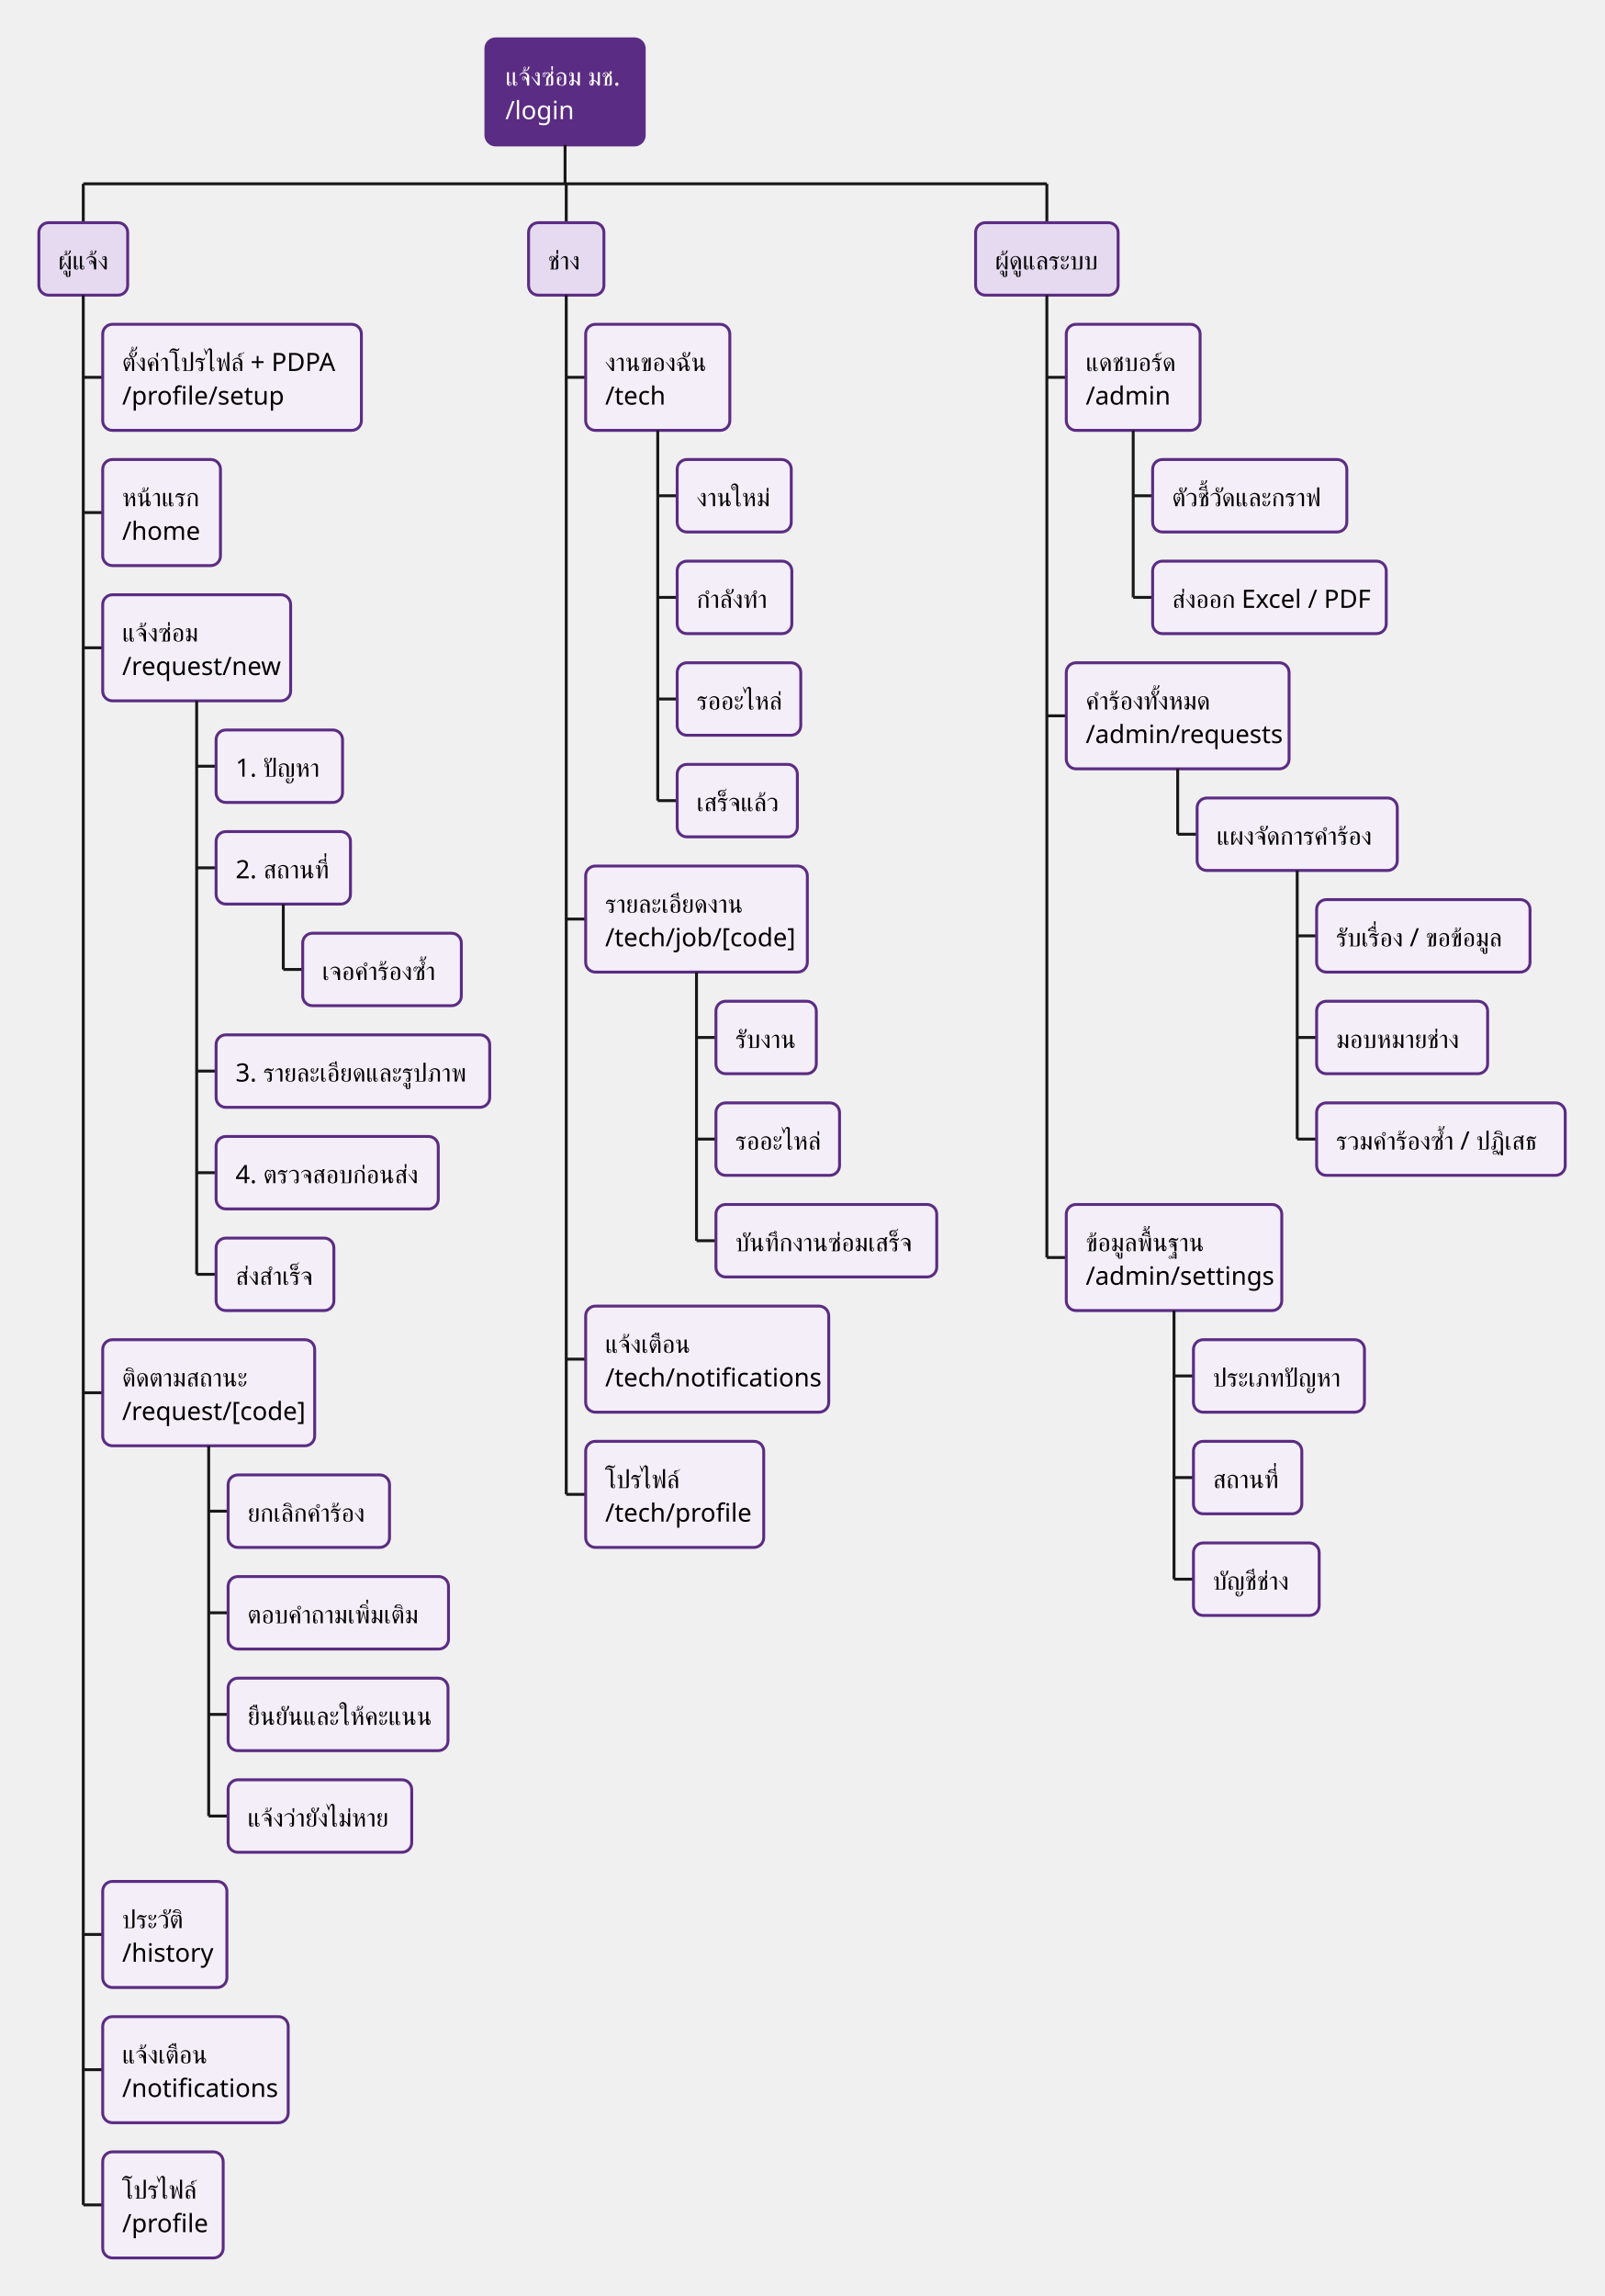
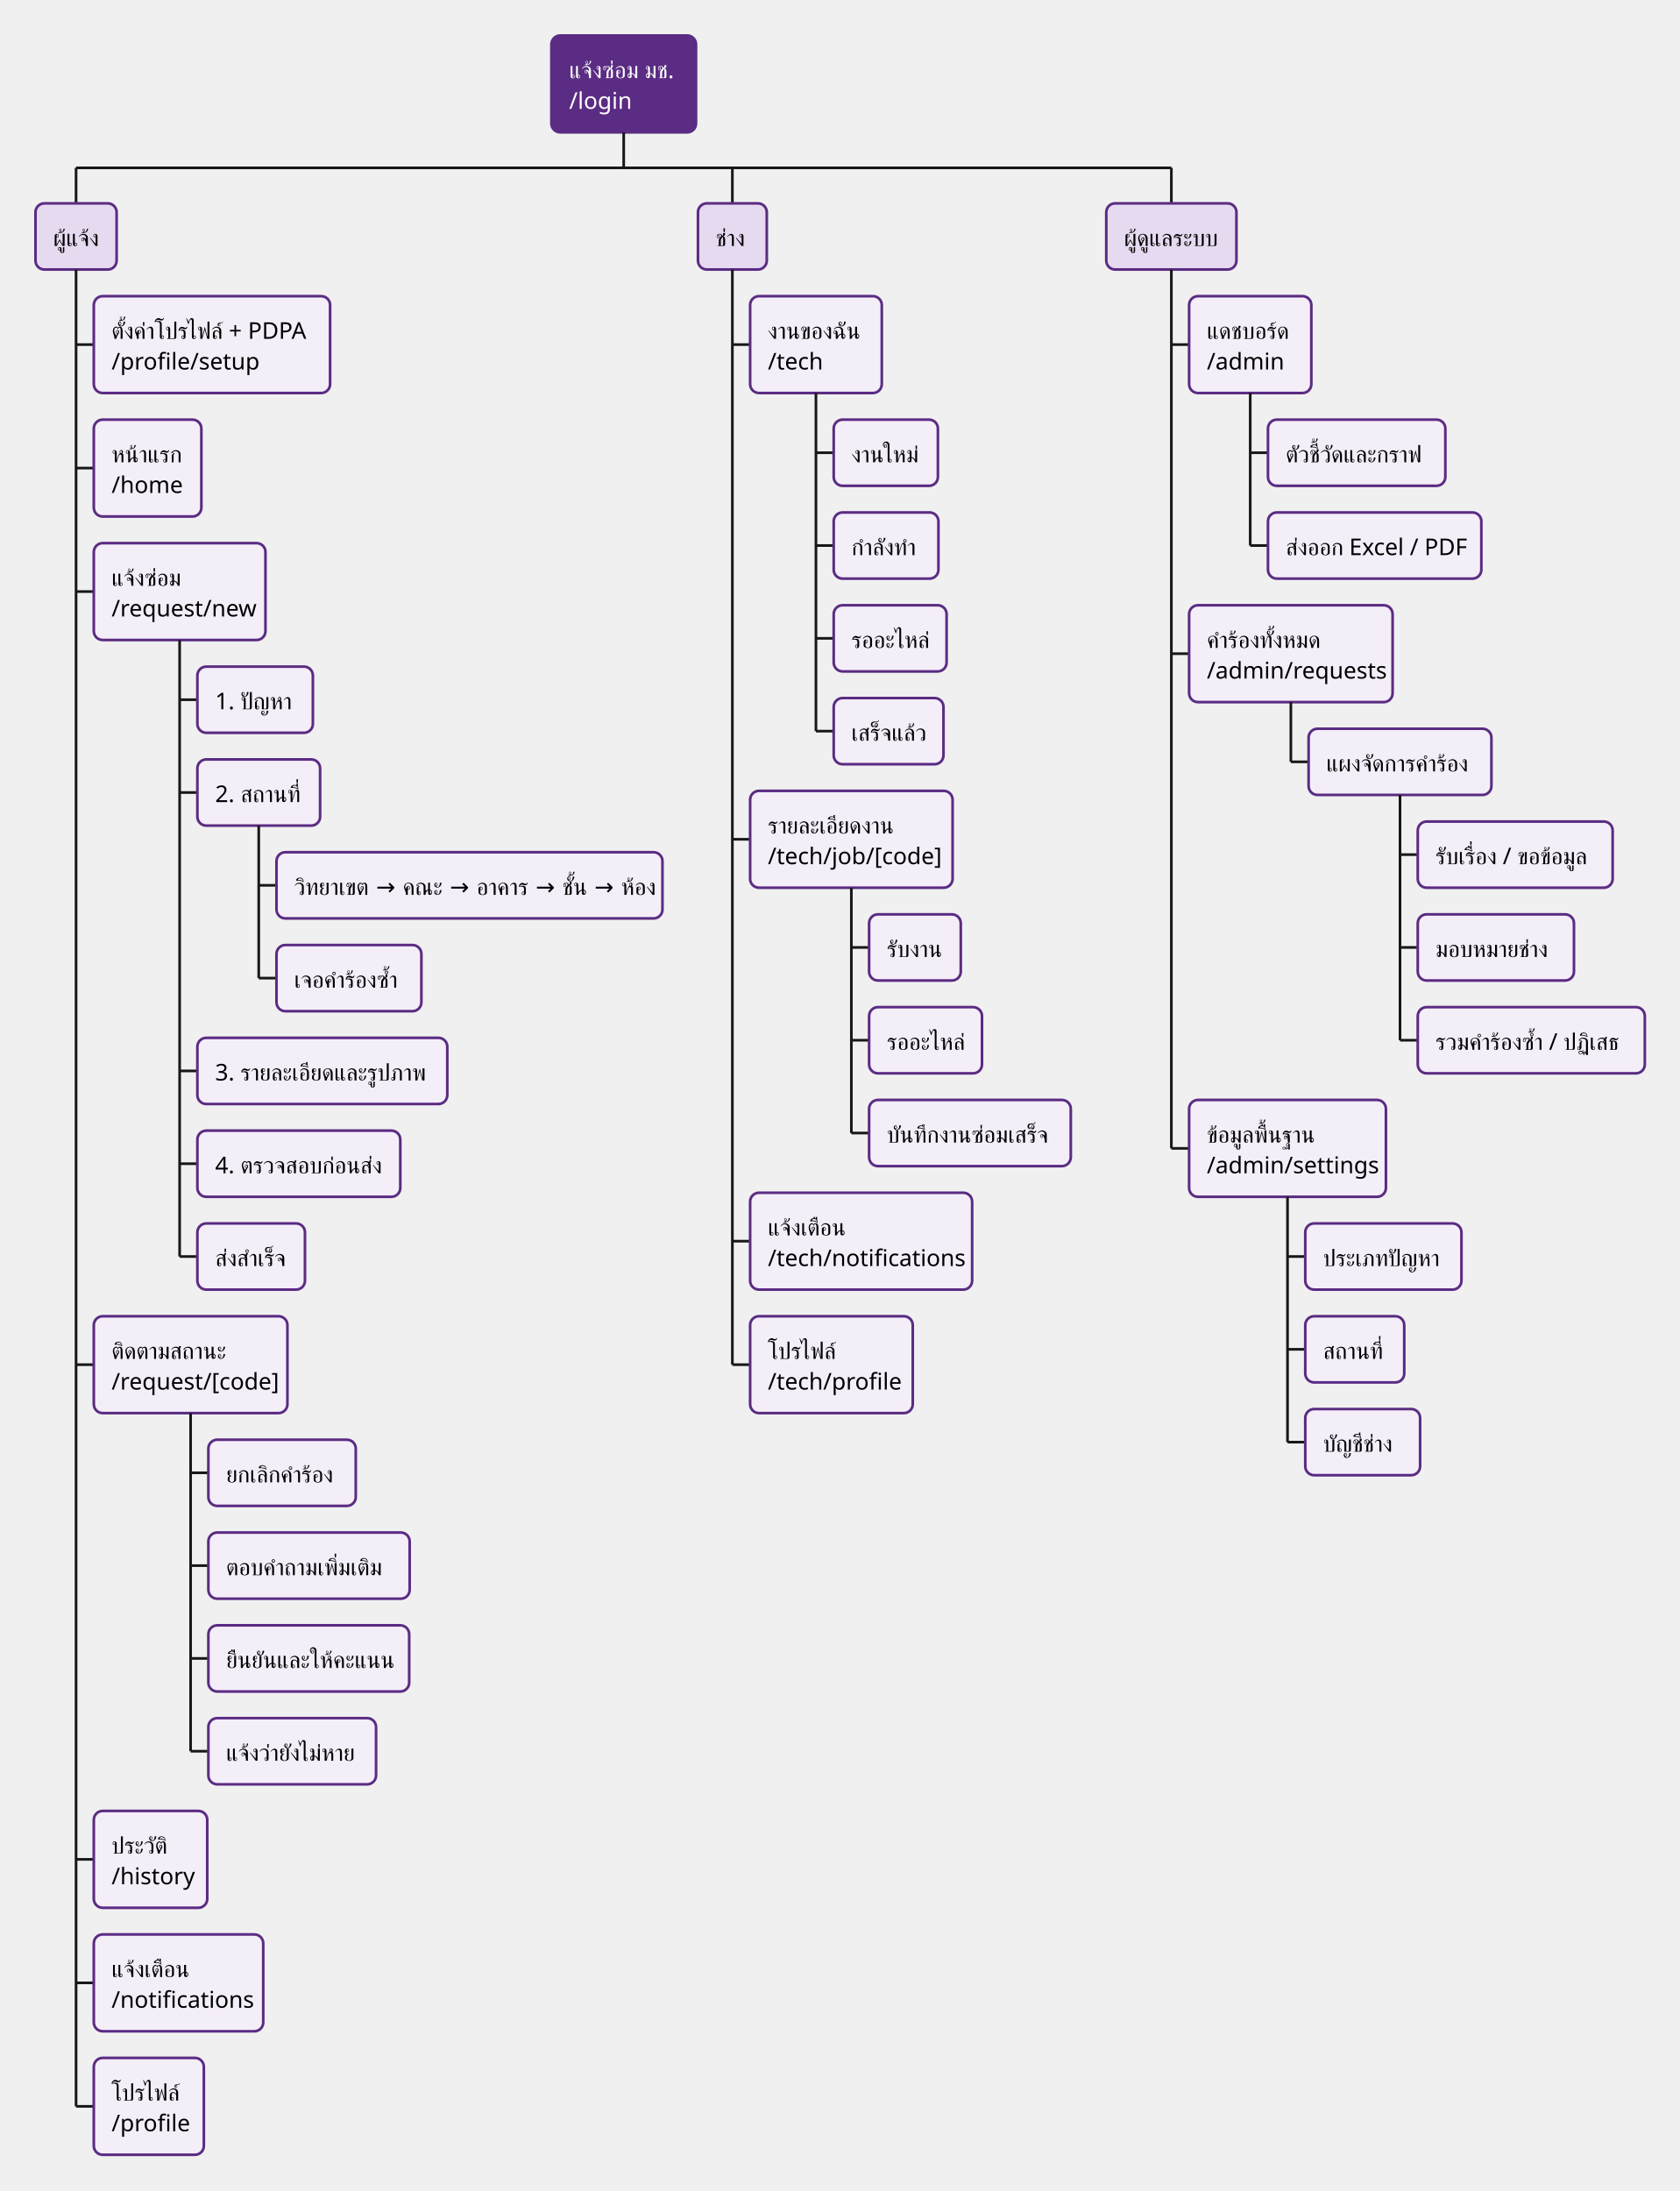
- <svg xmlns="http://www.w3.org/2000/svg" version="1.1" data-diagram-type="WBS" style="width:1290px;height:1846px;background:#FFFFFF;" width="1290.625px" height="1846.875px" viewBox="0 0 1290 1846" zoomAndPan="magnify" preserveAspectRatio="none" contentStyleType="text/css">
+ <svg xmlns="http://www.w3.org/2000/svg" version="1.1" data-diagram-type="WBS" style="width:1479px;height:1929px;background:#FFFFFF;" width="1479.688px" height="1929.688px" viewBox="0 0 1479 1929" zoomAndPan="magnify" preserveAspectRatio="none" contentStyleType="text/css">
  <defs />
  <g font-family="sans-serif" lengthAdjust="spacing">
    <line x1="66.964" y1="147.784" x2="66.964" y2="179.034" style="stroke:#181818;stroke-width:2.344;" />
    <rect x="31.25" y="179.034" width="71.429" height="58.267" fill="#E6DAF0" style="stroke:#5B2C83;stroke-width:2.344;" rx="7.813" ry="7.813" />
    <text x="46.875" y="216.579" fill="#000" font-size="20.313" textLength="40.179" font-family="'Leelawadee UI'">ผู้แจ้ง</text>
    <line x1="66.964" y1="303.381" x2="82.589" y2="303.381" style="stroke:#181818;stroke-width:2.344;" />
    <rect x="82.589" y="260.739" width="208.042" height="85.284" fill="#F4EEF9" style="stroke:#5B2C83;stroke-width:2.344;" rx="7.813" ry="7.813" />
    <text x="98.214" y="298.283" fill="#000" font-size="20.313" textLength="176.792" font-family="'Leelawadee UI'">ตั้งค่าโปรไฟล์ + PDPA</text>
    <text x="98.214" y="325.301" fill="#000" font-size="20.313" textLength="123.115" font-family="'Leelawadee UI'">/profile/setup</text>
    <line x1="66.964" y1="412.103" x2="82.589" y2="412.103" style="stroke:#181818;stroke-width:2.344;" />
    <rect x="82.589" y="369.461" width="94.707" height="85.284" fill="#F4EEF9" style="stroke:#5B2C83;stroke-width:2.344;" rx="7.813" ry="7.813" />
    <text x="98.214" y="407.005" fill="#000" font-size="20.313" textLength="63.457" font-family="'Leelawadee UI'">หน้าแรก</text>
    <text x="98.214" y="434.023" fill="#000" font-size="20.313" textLength="59.43" font-family="'Leelawadee UI'">/home</text>
    <line x1="66.964" y1="520.825" x2="82.589" y2="520.825" style="stroke:#181818;stroke-width:2.344;" />
    <rect x="82.589" y="478.183" width="151.141" height="85.284" fill="#F4EEF9" style="stroke:#5B2C83;stroke-width:2.344;" rx="7.813" ry="7.813" />
    <text x="98.214" y="515.727" fill="#000" font-size="20.313" textLength="62.514" font-family="'Leelawadee UI'">แจ้งซ่อม</text>
    <text x="98.214" y="542.744" fill="#000" font-size="20.313" textLength="119.891" font-family="'Leelawadee UI'">/request/new</text>
    <line x1="158.16" y1="616.039" x2="173.785" y2="616.039" style="stroke:#181818;stroke-width:2.344;" />
    <rect x="173.785" y="586.905" width="101.689" height="58.267" fill="#F4EEF9" style="stroke:#5B2C83;stroke-width:2.344;" rx="7.813" ry="7.813" />
    <text x="189.41" y="624.449" fill="#000" font-size="20.313" textLength="70.439" font-family="'Leelawadee UI'">1. ปัญหา</text>
    <line x1="158.16" y1="697.743" x2="173.785" y2="697.743" style="stroke:#181818;stroke-width:2.344;" />
    <rect x="173.785" y="668.61" width="108.057" height="58.267" fill="#F4EEF9" style="stroke:#5B2C83;stroke-width:2.344;" rx="7.813" ry="7.813" />
    <text x="189.41" y="706.154" fill="#000" font-size="20.313" textLength="76.807" font-family="'Leelawadee UI'">2. สถานที่</text>
    <line x1="227.813" y1="779.448" x2="243.438" y2="779.448" style="stroke:#181818;stroke-width:2.344;" />
-     <rect x="243.438" y="750.314" width="127.566" height="58.267" fill="#F4EEF9" style="stroke:#5B2C83;stroke-width:2.344;" rx="7.813" ry="7.813" />
-     <text x="259.063" y="787.859" fill="#000" font-size="20.313" textLength="96.316" font-family="'Leelawadee UI'">เจอคำร้องซ้ำ</text>
-     <line x1="227.813" y1="726.877" x2="227.813" y2="779.448" style="stroke:#181818;stroke-width:2.344;" />
-     <line x1="158.16" y1="861.153" x2="173.785" y2="861.153" style="stroke:#181818;stroke-width:2.344;" />
-     <rect x="173.785" y="832.019" width="220.033" height="58.267" fill="#F4EEF9" style="stroke:#5B2C83;stroke-width:2.344;" rx="7.813" ry="7.813" />
-     <text x="189.41" y="869.563" fill="#000" font-size="20.313" textLength="188.783" font-family="'Leelawadee UI'">3. รายละเอียดและรูปภาพ</text>
+     <rect x="243.438" y="750.314" width="339.835" height="58.267" fill="#F4EEF9" style="stroke:#5B2C83;stroke-width:2.344;" rx="7.813" ry="7.813" />
+     <text x="259.063" y="787.859" fill="#000" font-size="20.313" textLength="308.585" font-family="'Leelawadee UI'">วิทยาเขต → คณะ → อาคาร → ชั้น → ห้อง</text>
+     <line x1="227.813" y1="861.153" x2="243.438" y2="861.153" style="stroke:#181818;stroke-width:2.344;" />
+     <rect x="243.438" y="832.019" width="127.566" height="58.267" fill="#F4EEF9" style="stroke:#5B2C83;stroke-width:2.344;" rx="7.813" ry="7.813" />
+     <text x="259.063" y="869.563" fill="#000" font-size="20.313" textLength="96.316" font-family="'Leelawadee UI'">เจอคำร้องซ้ำ</text>
+     <line x1="227.813" y1="726.877" x2="227.813" y2="861.153" style="stroke:#181818;stroke-width:2.344;" />
    <line x1="158.16" y1="942.857" x2="173.785" y2="942.857" style="stroke:#181818;stroke-width:2.344;" />
-     <rect x="173.785" y="913.724" width="178.654" height="58.267" fill="#F4EEF9" style="stroke:#5B2C83;stroke-width:2.344;" rx="7.813" ry="7.813" />
-     <text x="189.41" y="951.268" fill="#000" font-size="20.313" textLength="147.404" font-family="'Leelawadee UI'">4. ตรวจสอบก่อนส่ง</text>
+     <rect x="173.785" y="913.724" width="220.033" height="58.267" fill="#F4EEF9" style="stroke:#5B2C83;stroke-width:2.344;" rx="7.813" ry="7.813" />
+     <text x="189.41" y="951.268" fill="#000" font-size="20.313" textLength="188.783" font-family="'Leelawadee UI'">3. รายละเอียดและรูปภาพ</text>
    <line x1="158.16" y1="1024.562" x2="173.785" y2="1024.562" style="stroke:#181818;stroke-width:2.344;" />
-     <rect x="173.785" y="995.428" width="94.727" height="58.267" fill="#F4EEF9" style="stroke:#5B2C83;stroke-width:2.344;" rx="7.813" ry="7.813" />
-     <text x="189.41" y="1032.973" fill="#000" font-size="20.313" textLength="63.477" font-family="'Leelawadee UI'">ส่งสำเร็จ</text>
-     <line x1="158.16" y1="563.467" x2="158.16" y2="1024.562" style="stroke:#181818;stroke-width:2.344;" />
-     <line x1="66.964" y1="1119.775" x2="82.589" y2="1119.775" style="stroke:#181818;stroke-width:2.344;" />
-     <rect x="82.589" y="1077.133" width="170.472" height="85.284" fill="#F4EEF9" style="stroke:#5B2C83;stroke-width:2.344;" rx="7.813" ry="7.813" />
-     <text x="98.214" y="1114.677" fill="#000" font-size="20.313" textLength="106.512" font-family="'Leelawadee UI'">ติดตามสถานะ</text>
-     <text x="98.214" y="1141.695" fill="#000" font-size="20.313" textLength="139.222" font-family="'Leelawadee UI'">/request/[code]</text>
-     <line x1="167.825" y1="1214.989" x2="183.45" y2="1214.989" style="stroke:#181818;stroke-width:2.344;" />
-     <rect x="183.45" y="1185.855" width="129.797" height="58.267" fill="#F4EEF9" style="stroke:#5B2C83;stroke-width:2.344;" rx="7.813" ry="7.813" />
-     <text x="199.075" y="1223.399" fill="#000" font-size="20.313" textLength="98.547" font-family="'Leelawadee UI'">ยกเลิกคำร้อง</text>
+     <rect x="173.785" y="995.428" width="178.654" height="58.267" fill="#F4EEF9" style="stroke:#5B2C83;stroke-width:2.344;" rx="7.813" ry="7.813" />
+     <text x="189.41" y="1032.973" fill="#000" font-size="20.313" textLength="147.404" font-family="'Leelawadee UI'">4. ตรวจสอบก่อนส่ง</text>
+     <line x1="158.16" y1="1106.267" x2="173.785" y2="1106.267" style="stroke:#181818;stroke-width:2.344;" />
+     <rect x="173.785" y="1077.133" width="94.727" height="58.267" fill="#F4EEF9" style="stroke:#5B2C83;stroke-width:2.344;" rx="7.813" ry="7.813" />
+     <text x="189.41" y="1114.677" fill="#000" font-size="20.313" textLength="63.477" font-family="'Leelawadee UI'">ส่งสำเร็จ</text>
+     <line x1="158.16" y1="563.467" x2="158.16" y2="1106.267" style="stroke:#181818;stroke-width:2.344;" />
+     <line x1="66.964" y1="1201.48" x2="82.589" y2="1201.48" style="stroke:#181818;stroke-width:2.344;" />
+     <rect x="82.589" y="1158.838" width="170.472" height="85.284" fill="#F4EEF9" style="stroke:#5B2C83;stroke-width:2.344;" rx="7.813" ry="7.813" />
+     <text x="98.214" y="1196.382" fill="#000" font-size="20.313" textLength="106.512" font-family="'Leelawadee UI'">ติดตามสถานะ</text>
+     <text x="98.214" y="1223.399" fill="#000" font-size="20.313" textLength="139.222" font-family="'Leelawadee UI'">/request/[code]</text>
    <line x1="167.825" y1="1296.693" x2="183.45" y2="1296.693" style="stroke:#181818;stroke-width:2.344;" />
-     <rect x="183.45" y="1267.56" width="177.236" height="58.267" fill="#F4EEF9" style="stroke:#5B2C83;stroke-width:2.344;" rx="7.813" ry="7.813" />
-     <text x="199.075" y="1305.104" fill="#000" font-size="20.313" textLength="145.986" font-family="'Leelawadee UI'">ตอบคำถามเพิ่มเติม</text>
+     <rect x="183.45" y="1267.56" width="129.797" height="58.267" fill="#F4EEF9" style="stroke:#5B2C83;stroke-width:2.344;" rx="7.813" ry="7.813" />
+     <text x="199.075" y="1305.104" fill="#000" font-size="20.313" textLength="98.547" font-family="'Leelawadee UI'">ยกเลิกคำร้อง</text>
    <line x1="167.825" y1="1378.398" x2="183.45" y2="1378.398" style="stroke:#181818;stroke-width:2.344;" />
-     <rect x="183.45" y="1349.265" width="176.82" height="58.267" fill="#F4EEF9" style="stroke:#5B2C83;stroke-width:2.344;" rx="7.813" ry="7.813" />
-     <text x="199.075" y="1386.809" fill="#000" font-size="20.313" textLength="145.57" font-family="'Leelawadee UI'">ยืนยันและให้คะแนน</text>
+     <rect x="183.45" y="1349.265" width="177.236" height="58.267" fill="#F4EEF9" style="stroke:#5B2C83;stroke-width:2.344;" rx="7.813" ry="7.813" />
+     <text x="199.075" y="1386.809" fill="#000" font-size="20.313" textLength="145.986" font-family="'Leelawadee UI'">ตอบคำถามเพิ่มเติม</text>
    <line x1="167.825" y1="1460.103" x2="183.45" y2="1460.103" style="stroke:#181818;stroke-width:2.344;" />
-     <rect x="183.45" y="1430.969" width="147.65" height="58.267" fill="#F4EEF9" style="stroke:#5B2C83;stroke-width:2.344;" rx="7.813" ry="7.813" />
-     <text x="199.075" y="1468.513" fill="#000" font-size="20.313" textLength="116.4" font-family="'Leelawadee UI'">แจ้งว่ายังไม่หาย</text>
-     <line x1="167.825" y1="1162.418" x2="167.825" y2="1460.103" style="stroke:#181818;stroke-width:2.344;" />
-     <line x1="66.964" y1="1555.316" x2="82.589" y2="1555.316" style="stroke:#181818;stroke-width:2.344;" />
-     <rect x="82.589" y="1512.674" width="99.874" height="85.284" fill="#F4EEF9" style="stroke:#5B2C83;stroke-width:2.344;" rx="7.813" ry="7.813" />
-     <text x="98.214" y="1550.218" fill="#000" font-size="20.313" textLength="48.133" font-family="'Leelawadee UI'">ประวัติ</text>
-     <text x="98.214" y="1577.235" fill="#000" font-size="20.313" textLength="68.624" font-family="'Leelawadee UI'">/history</text>
-     <line x1="66.964" y1="1664.038" x2="82.589" y2="1664.038" style="stroke:#181818;stroke-width:2.344;" />
-     <rect x="82.589" y="1621.396" width="149.178" height="85.284" fill="#F4EEF9" style="stroke:#5B2C83;stroke-width:2.344;" rx="7.813" ry="7.813" />
-     <text x="98.214" y="1658.94" fill="#000" font-size="20.313" textLength="67.89" font-family="'Leelawadee UI'">แจ้งเตือน</text>
-     <text x="98.214" y="1685.957" fill="#000" font-size="20.313" textLength="117.928" font-family="'Leelawadee UI'">/notifications</text>
-     <line x1="66.964" y1="1772.76" x2="82.589" y2="1772.76" style="stroke:#181818;stroke-width:2.344;" />
-     <rect x="82.589" y="1730.118" width="96.889" height="85.284" fill="#F4EEF9" style="stroke:#5B2C83;stroke-width:2.344;" rx="7.813" ry="7.813" />
-     <text x="98.214" y="1767.662" fill="#000" font-size="20.313" textLength="61.195" font-family="'Leelawadee UI'">โปรไฟล์</text>
-     <text x="98.214" y="1794.679" fill="#000" font-size="20.313" textLength="65.639" font-family="'Leelawadee UI'">/profile</text>
-     <line x1="66.964" y1="237.302" x2="66.964" y2="1772.76" style="stroke:#181818;stroke-width:2.344;" />
-     <line x1="455.362" y1="147.784" x2="455.362" y2="179.034" style="stroke:#181818;stroke-width:2.344;" />
-     <rect x="425.068" y="179.034" width="60.588" height="58.267" fill="#E6DAF0" style="stroke:#5B2C83;stroke-width:2.344;" rx="7.813" ry="7.813" />
-     <text x="440.693" y="216.579" fill="#000" font-size="20.313" textLength="29.338" font-family="'Leelawadee UI'">ช่าง</text>
-     <line x1="455.362" y1="303.381" x2="470.987" y2="303.381" style="stroke:#181818;stroke-width:2.344;" />
-     <rect x="470.987" y="260.739" width="115.932" height="85.284" fill="#F4EEF9" style="stroke:#5B2C83;stroke-width:2.344;" rx="7.813" ry="7.813" />
-     <text x="486.612" y="298.283" fill="#000" font-size="20.313" textLength="84.682" font-family="'Leelawadee UI'">งานของฉัน</text>
-     <text x="486.612" y="325.301" fill="#000" font-size="20.313" textLength="46.298" font-family="'Leelawadee UI'">/tech</text>
-     <line x1="528.953" y1="398.595" x2="544.578" y2="398.595" style="stroke:#181818;stroke-width:2.344;" />
-     <rect x="544.578" y="369.461" width="91.751" height="58.267" fill="#F4EEF9" style="stroke:#5B2C83;stroke-width:2.344;" rx="7.813" ry="7.813" />
-     <text x="560.203" y="407.005" fill="#000" font-size="20.313" textLength="60.501" font-family="'Leelawadee UI'">งานใหม่</text>
-     <line x1="528.953" y1="480.299" x2="544.578" y2="480.299" style="stroke:#181818;stroke-width:2.344;" />
-     <rect x="544.578" y="451.166" width="92.207" height="58.267" fill="#F4EEF9" style="stroke:#5B2C83;stroke-width:2.344;" rx="7.813" ry="7.813" />
-     <text x="560.203" y="488.71" fill="#000" font-size="20.313" textLength="60.957" font-family="'Leelawadee UI'">กำลังทำ</text>
-     <line x1="528.953" y1="562.004" x2="544.578" y2="562.004" style="stroke:#181818;stroke-width:2.344;" />
-     <rect x="544.578" y="532.87" width="99.398" height="58.267" fill="#F4EEF9" style="stroke:#5B2C83;stroke-width:2.344;" rx="7.813" ry="7.813" />
-     <text x="560.203" y="570.415" fill="#000" font-size="20.313" textLength="68.148" font-family="'Leelawadee UI'">รออะไหล่</text>
-     <line x1="528.953" y1="643.709" x2="544.578" y2="643.709" style="stroke:#181818;stroke-width:2.344;" />
-     <rect x="544.578" y="614.575" width="96.651" height="58.267" fill="#F4EEF9" style="stroke:#5B2C83;stroke-width:2.344;" rx="7.813" ry="7.813" />
-     <text x="560.203" y="652.119" fill="#000" font-size="20.313" textLength="65.401" font-family="'Leelawadee UI'">เสร็จแล้ว</text>
-     <line x1="528.953" y1="346.024" x2="528.953" y2="643.709" style="stroke:#181818;stroke-width:2.344;" />
-     <line x1="455.362" y1="738.922" x2="470.987" y2="738.922" style="stroke:#181818;stroke-width:2.344;" />
-     <rect x="470.987" y="696.28" width="178.268" height="85.284" fill="#F4EEF9" style="stroke:#5B2C83;stroke-width:2.344;" rx="7.813" ry="7.813" />
-     <text x="486.612" y="733.824" fill="#000" font-size="20.313" textLength="114.129" font-family="'Leelawadee UI'">รายละเอียดงาน</text>
-     <text x="486.612" y="760.841" fill="#000" font-size="20.313" textLength="147.018" font-family="'Leelawadee UI'">/tech/job/[code]</text>
-     <line x1="560.121" y1="834.135" x2="575.746" y2="834.135" style="stroke:#181818;stroke-width:2.344;" />
-     <rect x="575.746" y="805.002" width="80.712" height="58.267" fill="#F4EEF9" style="stroke:#5B2C83;stroke-width:2.344;" rx="7.813" ry="7.813" />
-     <text x="591.371" y="842.546" fill="#000" font-size="20.313" textLength="49.462" font-family="'Leelawadee UI'">รับงาน</text>
-     <line x1="560.121" y1="915.84" x2="575.746" y2="915.84" style="stroke:#181818;stroke-width:2.344;" />
-     <rect x="575.746" y="886.707" width="99.398" height="58.267" fill="#F4EEF9" style="stroke:#5B2C83;stroke-width:2.344;" rx="7.813" ry="7.813" />
-     <text x="591.371" y="924.251" fill="#000" font-size="20.313" textLength="68.148" font-family="'Leelawadee UI'">รออะไหล่</text>
-     <line x1="560.121" y1="997.545" x2="575.746" y2="997.545" style="stroke:#181818;stroke-width:2.344;" />
-     <rect x="575.746" y="968.411" width="177.573" height="58.267" fill="#F4EEF9" style="stroke:#5B2C83;stroke-width:2.344;" rx="7.813" ry="7.813" />
-     <text x="591.371" y="1005.956" fill="#000" font-size="20.313" textLength="146.323" font-family="'Leelawadee UI'">บันทึกงานซ่อมเสร็จ</text>
-     <line x1="560.121" y1="781.564" x2="560.121" y2="997.545" style="stroke:#181818;stroke-width:2.344;" />
-     <line x1="455.362" y1="1092.758" x2="470.987" y2="1092.758" style="stroke:#181818;stroke-width:2.344;" />
-     <rect x="470.987" y="1050.116" width="195.476" height="85.284" fill="#F4EEF9" style="stroke:#5B2C83;stroke-width:2.344;" rx="7.813" ry="7.813" />
-     <text x="486.612" y="1087.66" fill="#000" font-size="20.313" textLength="67.89" font-family="'Leelawadee UI'">แจ้งเตือน</text>
-     <text x="486.612" y="1114.677" fill="#000" font-size="20.313" textLength="164.226" font-family="'Leelawadee UI'">/tech/notifications</text>
-     <line x1="455.362" y1="1201.48" x2="470.987" y2="1201.48" style="stroke:#181818;stroke-width:2.344;" />
-     <rect x="470.987" y="1158.838" width="143.187" height="85.284" fill="#F4EEF9" style="stroke:#5B2C83;stroke-width:2.344;" rx="7.813" ry="7.813" />
-     <text x="486.612" y="1196.382" fill="#000" font-size="20.313" textLength="61.195" font-family="'Leelawadee UI'">โปรไฟล์</text>
-     <text x="486.612" y="1223.399" fill="#000" font-size="20.313" textLength="111.937" font-family="'Leelawadee UI'">/tech/profile</text>
-     <line x1="455.362" y1="237.302" x2="455.362" y2="1201.48" style="stroke:#181818;stroke-width:2.344;" />
-     <line x1="841.871" y1="147.784" x2="841.871" y2="179.034" style="stroke:#181818;stroke-width:2.344;" />
-     <rect x="784.57" y="179.034" width="114.603" height="58.267" fill="#E6DAF0" style="stroke:#5B2C83;stroke-width:2.344;" rx="7.813" ry="7.813" />
-     <text x="800.195" y="216.579" fill="#000" font-size="20.313" textLength="83.353" font-family="'Leelawadee UI'">ผู้ดูแลระบบ</text>
-     <line x1="841.871" y1="303.381" x2="857.496" y2="303.381" style="stroke:#181818;stroke-width:2.344;" />
-     <rect x="857.496" y="260.739" width="107.62" height="85.284" fill="#F4EEF9" style="stroke:#5B2C83;stroke-width:2.344;" rx="7.813" ry="7.813" />
-     <text x="873.121" y="298.283" fill="#000" font-size="20.313" textLength="76.37" font-family="'Leelawadee UI'">แดชบอร์ด</text>
-     <text x="873.121" y="325.301" fill="#000" font-size="20.313" textLength="64.121" font-family="'Leelawadee UI'">/admin</text>
-     <line x1="911.306" y1="398.595" x2="926.931" y2="398.595" style="stroke:#181818;stroke-width:2.344;" />
-     <rect x="926.931" y="369.461" width="156.17" height="58.267" fill="#F4EEF9" style="stroke:#5B2C83;stroke-width:2.344;" rx="7.813" ry="7.813" />
-     <text x="942.556" y="407.005" fill="#000" font-size="20.313" textLength="124.92" font-family="'Leelawadee UI'">ตัวชี้วัดและกราฟ</text>
-     <line x1="911.306" y1="480.299" x2="926.931" y2="480.299" style="stroke:#181818;stroke-width:2.344;" />
-     <rect x="926.931" y="451.166" width="187.868" height="58.267" fill="#F4EEF9" style="stroke:#5B2C83;stroke-width:2.344;" rx="7.813" ry="7.813" />
-     <text x="942.556" y="488.71" fill="#000" font-size="20.313" textLength="156.618" font-family="'Leelawadee UI'">ส่งออก Excel / PDF</text>
-     <line x1="911.306" y1="346.024" x2="911.306" y2="480.299" style="stroke:#181818;stroke-width:2.344;" />
-     <line x1="841.871" y1="575.513" x2="857.496" y2="575.513" style="stroke:#181818;stroke-width:2.344;" />
-     <rect x="857.496" y="532.87" width="179.17" height="85.284" fill="#F4EEF9" style="stroke:#5B2C83;stroke-width:2.344;" rx="7.813" ry="7.813" />
-     <text x="873.121" y="570.415" fill="#000" font-size="20.313" textLength="103.159" font-family="'Leelawadee UI'">คำร้องทั้งหมด</text>
-     <text x="873.121" y="597.432" fill="#000" font-size="20.313" textLength="147.92" font-family="'Leelawadee UI'">/admin/requests</text>
-     <line x1="947.081" y1="670.726" x2="962.706" y2="670.726" style="stroke:#181818;stroke-width:2.344;" />
-     <rect x="962.706" y="641.592" width="160.97" height="58.267" fill="#F4EEF9" style="stroke:#5B2C83;stroke-width:2.344;" rx="7.813" ry="7.813" />
-     <text x="978.331" y="679.137" fill="#000" font-size="20.313" textLength="129.72" font-family="'Leelawadee UI'">แผงจัดการคำร้อง</text>
-     <line x1="1043.191" y1="752.431" x2="1058.816" y2="752.431" style="stroke:#181818;stroke-width:2.344;" />
-     <rect x="1058.816" y="723.297" width="171.603" height="58.267" fill="#F4EEF9" style="stroke:#5B2C83;stroke-width:2.344;" rx="7.813" ry="7.813" />
-     <text x="1074.441" y="760.841" fill="#000" font-size="20.313" textLength="140.353" font-family="'Leelawadee UI'">รับเรื่อง / ขอข้อมูล</text>
-     <line x1="1043.191" y1="834.135" x2="1058.816" y2="834.135" style="stroke:#181818;stroke-width:2.344;" />
-     <rect x="1058.816" y="805.002" width="137.524" height="58.267" fill="#F4EEF9" style="stroke:#5B2C83;stroke-width:2.344;" rx="7.813" ry="7.813" />
-     <text x="1074.441" y="842.546" fill="#000" font-size="20.313" textLength="106.274" font-family="'Leelawadee UI'">มอบหมายช่าง</text>
-     <line x1="1043.191" y1="915.84" x2="1058.816" y2="915.84" style="stroke:#181818;stroke-width:2.344;" />
-     <rect x="1058.816" y="886.707" width="199.909" height="58.267" fill="#F4EEF9" style="stroke:#5B2C83;stroke-width:2.344;" rx="7.813" ry="7.813" />
-     <text x="1074.441" y="924.251" fill="#000" font-size="20.313" textLength="168.659" font-family="'Leelawadee UI'">รวมคำร้องซ้ำ / ปฏิเสธ</text>
-     <line x1="1043.191" y1="699.86" x2="1043.191" y2="915.84" style="stroke:#181818;stroke-width:2.344;" />
-     <line x1="947.081" y1="618.155" x2="947.081" y2="670.726" style="stroke:#181818;stroke-width:2.344;" />
-     <line x1="841.871" y1="1011.053" x2="857.496" y2="1011.053" style="stroke:#181818;stroke-width:2.344;" />
-     <rect x="857.496" y="968.411" width="173.289" height="85.284" fill="#F4EEF9" style="stroke:#5B2C83;stroke-width:2.344;" rx="7.813" ry="7.813" />
-     <text x="873.121" y="1005.956" fill="#000" font-size="20.313" textLength="102.138" font-family="'Leelawadee UI'">ข้อมูลพื้นฐาน</text>
-     <text x="873.121" y="1032.973" fill="#000" font-size="20.313" textLength="142.039" font-family="'Leelawadee UI'">/admin/settings</text>
-     <line x1="944.14" y1="1106.267" x2="959.765" y2="1106.267" style="stroke:#181818;stroke-width:2.344;" />
-     <rect x="959.765" y="1077.133" width="137.514" height="58.267" fill="#F4EEF9" style="stroke:#5B2C83;stroke-width:2.344;" rx="7.813" ry="7.813" />
-     <text x="975.39" y="1114.677" fill="#000" font-size="20.313" textLength="106.264" font-family="'Leelawadee UI'">ประเภทปัญหา</text>
-     <line x1="944.14" y1="1187.971" x2="959.765" y2="1187.971" style="stroke:#181818;stroke-width:2.344;" />
-     <rect x="959.765" y="1158.838" width="87.139" height="58.267" fill="#F4EEF9" style="stroke:#5B2C83;stroke-width:2.344;" rx="7.813" ry="7.813" />
-     <text x="975.39" y="1196.382" fill="#000" font-size="20.313" textLength="55.889" font-family="'Leelawadee UI'">สถานที่</text>
-     <line x1="944.14" y1="1269.676" x2="959.765" y2="1269.676" style="stroke:#181818;stroke-width:2.344;" />
-     <rect x="959.765" y="1240.543" width="101.104" height="58.267" fill="#F4EEF9" style="stroke:#5B2C83;stroke-width:2.344;" rx="7.813" ry="7.813" />
-     <text x="975.39" y="1278.087" fill="#000" font-size="20.313" textLength="69.854" font-family="'Leelawadee UI'">บัญชีช่าง</text>
-     <line x1="944.14" y1="1053.696" x2="944.14" y2="1269.676" style="stroke:#181818;stroke-width:2.344;" />
-     <line x1="841.871" y1="237.302" x2="841.871" y2="1011.053" style="stroke:#181818;stroke-width:2.344;" />
-     <line x1="66.964" y1="147.784" x2="841.871" y2="147.784" style="stroke:#181818;stroke-width:2.344;" />
-     <rect x="390.749" y="31.25" width="127.338" height="85.284" fill="#5B2C83" style="stroke:#5B2C83;stroke-width:2.344;" rx="7.813" ry="7.813" />
-     <text x="406.374" y="68.794" fill="#FFF" font-size="20.313" textLength="96.088" font-family="'Leelawadee UI'">แจ้งซ่อม มช.</text>
-     <text x="406.374" y="95.811" fill="#FFF" font-size="20.313" textLength="53.112" font-family="'Leelawadee UI'">/login</text>
-     <line x1="454.418" y1="116.534" x2="454.418" y2="147.784" style="stroke:#181818;stroke-width:2.344;" />
+     <rect x="183.45" y="1430.969" width="176.82" height="58.267" fill="#F4EEF9" style="stroke:#5B2C83;stroke-width:2.344;" rx="7.813" ry="7.813" />
+     <text x="199.075" y="1468.513" fill="#000" font-size="20.313" textLength="145.57" font-family="'Leelawadee UI'">ยืนยันและให้คะแนน</text>
+     <line x1="167.825" y1="1541.808" x2="183.45" y2="1541.808" style="stroke:#181818;stroke-width:2.344;" />
+     <rect x="183.45" y="1512.674" width="147.65" height="58.267" fill="#F4EEF9" style="stroke:#5B2C83;stroke-width:2.344;" rx="7.813" ry="7.813" />
+     <text x="199.075" y="1550.218" fill="#000" font-size="20.313" textLength="116.4" font-family="'Leelawadee UI'">แจ้งว่ายังไม่หาย</text>
+     <line x1="167.825" y1="1244.122" x2="167.825" y2="1541.808" style="stroke:#181818;stroke-width:2.344;" />
+     <line x1="66.964" y1="1637.021" x2="82.589" y2="1637.021" style="stroke:#181818;stroke-width:2.344;" />
+     <rect x="82.589" y="1594.379" width="99.874" height="85.284" fill="#F4EEF9" style="stroke:#5B2C83;stroke-width:2.344;" rx="7.813" ry="7.813" />
+     <text x="98.214" y="1631.923" fill="#000" font-size="20.313" textLength="48.133" font-family="'Leelawadee UI'">ประวัติ</text>
+     <text x="98.214" y="1658.94" fill="#000" font-size="20.313" textLength="68.624" font-family="'Leelawadee UI'">/history</text>
+     <line x1="66.964" y1="1745.743" x2="82.589" y2="1745.743" style="stroke:#181818;stroke-width:2.344;" />
+     <rect x="82.589" y="1703.101" width="149.178" height="85.284" fill="#F4EEF9" style="stroke:#5B2C83;stroke-width:2.344;" rx="7.813" ry="7.813" />
+     <text x="98.214" y="1740.645" fill="#000" font-size="20.313" textLength="67.89" font-family="'Leelawadee UI'">แจ้งเตือน</text>
+     <text x="98.214" y="1767.662" fill="#000" font-size="20.313" textLength="117.928" font-family="'Leelawadee UI'">/notifications</text>
+     <line x1="66.964" y1="1854.465" x2="82.589" y2="1854.465" style="stroke:#181818;stroke-width:2.344;" />
+     <rect x="82.589" y="1811.823" width="96.889" height="85.284" fill="#F4EEF9" style="stroke:#5B2C83;stroke-width:2.344;" rx="7.813" ry="7.813" />
+     <text x="98.214" y="1849.367" fill="#000" font-size="20.313" textLength="61.195" font-family="'Leelawadee UI'">โปรไฟล์</text>
+     <text x="98.214" y="1876.384" fill="#000" font-size="20.313" textLength="65.639" font-family="'Leelawadee UI'">/profile</text>
+     <line x1="66.964" y1="237.302" x2="66.964" y2="1854.465" style="stroke:#181818;stroke-width:2.344;" />
+     <line x1="644.818" y1="147.784" x2="644.818" y2="179.034" style="stroke:#181818;stroke-width:2.344;" />
+     <rect x="614.524" y="179.034" width="60.588" height="58.267" fill="#E6DAF0" style="stroke:#5B2C83;stroke-width:2.344;" rx="7.813" ry="7.813" />
+     <text x="630.149" y="216.579" fill="#000" font-size="20.313" textLength="29.338" font-family="'Leelawadee UI'">ช่าง</text>
+     <line x1="644.818" y1="303.381" x2="660.443" y2="303.381" style="stroke:#181818;stroke-width:2.344;" />
+     <rect x="660.443" y="260.739" width="115.932" height="85.284" fill="#F4EEF9" style="stroke:#5B2C83;stroke-width:2.344;" rx="7.813" ry="7.813" />
+     <text x="676.068" y="298.283" fill="#000" font-size="20.313" textLength="84.682" font-family="'Leelawadee UI'">งานของฉัน</text>
+     <text x="676.068" y="325.301" fill="#000" font-size="20.313" textLength="46.298" font-family="'Leelawadee UI'">/tech</text>
+     <line x1="718.409" y1="398.595" x2="734.034" y2="398.595" style="stroke:#181818;stroke-width:2.344;" />
+     <rect x="734.034" y="369.461" width="91.751" height="58.267" fill="#F4EEF9" style="stroke:#5B2C83;stroke-width:2.344;" rx="7.813" ry="7.813" />
+     <text x="749.659" y="407.005" fill="#000" font-size="20.313" textLength="60.501" font-family="'Leelawadee UI'">งานใหม่</text>
+     <line x1="718.409" y1="480.299" x2="734.034" y2="480.299" style="stroke:#181818;stroke-width:2.344;" />
+     <rect x="734.034" y="451.166" width="92.207" height="58.267" fill="#F4EEF9" style="stroke:#5B2C83;stroke-width:2.344;" rx="7.813" ry="7.813" />
+     <text x="749.659" y="488.71" fill="#000" font-size="20.313" textLength="60.957" font-family="'Leelawadee UI'">กำลังทำ</text>
+     <line x1="718.409" y1="562.004" x2="734.034" y2="562.004" style="stroke:#181818;stroke-width:2.344;" />
+     <rect x="734.034" y="532.87" width="99.398" height="58.267" fill="#F4EEF9" style="stroke:#5B2C83;stroke-width:2.344;" rx="7.813" ry="7.813" />
+     <text x="749.659" y="570.415" fill="#000" font-size="20.313" textLength="68.148" font-family="'Leelawadee UI'">รออะไหล่</text>
+     <line x1="718.409" y1="643.709" x2="734.034" y2="643.709" style="stroke:#181818;stroke-width:2.344;" />
+     <rect x="734.034" y="614.575" width="96.651" height="58.267" fill="#F4EEF9" style="stroke:#5B2C83;stroke-width:2.344;" rx="7.813" ry="7.813" />
+     <text x="749.659" y="652.119" fill="#000" font-size="20.313" textLength="65.401" font-family="'Leelawadee UI'">เสร็จแล้ว</text>
+     <line x1="718.409" y1="346.024" x2="718.409" y2="643.709" style="stroke:#181818;stroke-width:2.344;" />
+     <line x1="644.818" y1="738.922" x2="660.443" y2="738.922" style="stroke:#181818;stroke-width:2.344;" />
+     <rect x="660.443" y="696.28" width="178.268" height="85.284" fill="#F4EEF9" style="stroke:#5B2C83;stroke-width:2.344;" rx="7.813" ry="7.813" />
+     <text x="676.068" y="733.824" fill="#000" font-size="20.313" textLength="114.129" font-family="'Leelawadee UI'">รายละเอียดงาน</text>
+     <text x="676.068" y="760.841" fill="#000" font-size="20.313" textLength="147.018" font-family="'Leelawadee UI'">/tech/job/[code]</text>
+     <line x1="749.577" y1="834.135" x2="765.202" y2="834.135" style="stroke:#181818;stroke-width:2.344;" />
+     <rect x="765.202" y="805.002" width="80.712" height="58.267" fill="#F4EEF9" style="stroke:#5B2C83;stroke-width:2.344;" rx="7.813" ry="7.813" />
+     <text x="780.827" y="842.546" fill="#000" font-size="20.313" textLength="49.462" font-family="'Leelawadee UI'">รับงาน</text>
+     <line x1="749.577" y1="915.84" x2="765.202" y2="915.84" style="stroke:#181818;stroke-width:2.344;" />
+     <rect x="765.202" y="886.707" width="99.398" height="58.267" fill="#F4EEF9" style="stroke:#5B2C83;stroke-width:2.344;" rx="7.813" ry="7.813" />
+     <text x="780.827" y="924.251" fill="#000" font-size="20.313" textLength="68.148" font-family="'Leelawadee UI'">รออะไหล่</text>
+     <line x1="749.577" y1="997.545" x2="765.202" y2="997.545" style="stroke:#181818;stroke-width:2.344;" />
+     <rect x="765.202" y="968.411" width="177.573" height="58.267" fill="#F4EEF9" style="stroke:#5B2C83;stroke-width:2.344;" rx="7.813" ry="7.813" />
+     <text x="780.827" y="1005.956" fill="#000" font-size="20.313" textLength="146.323" font-family="'Leelawadee UI'">บันทึกงานซ่อมเสร็จ</text>
+     <line x1="749.577" y1="781.564" x2="749.577" y2="997.545" style="stroke:#181818;stroke-width:2.344;" />
+     <line x1="644.818" y1="1092.758" x2="660.443" y2="1092.758" style="stroke:#181818;stroke-width:2.344;" />
+     <rect x="660.443" y="1050.116" width="195.476" height="85.284" fill="#F4EEF9" style="stroke:#5B2C83;stroke-width:2.344;" rx="7.813" ry="7.813" />
+     <text x="676.068" y="1087.66" fill="#000" font-size="20.313" textLength="67.89" font-family="'Leelawadee UI'">แจ้งเตือน</text>
+     <text x="676.068" y="1114.677" fill="#000" font-size="20.313" textLength="164.226" font-family="'Leelawadee UI'">/tech/notifications</text>
+     <line x1="644.818" y1="1201.48" x2="660.443" y2="1201.48" style="stroke:#181818;stroke-width:2.344;" />
+     <rect x="660.443" y="1158.838" width="143.187" height="85.284" fill="#F4EEF9" style="stroke:#5B2C83;stroke-width:2.344;" rx="7.813" ry="7.813" />
+     <text x="676.068" y="1196.382" fill="#000" font-size="20.313" textLength="61.195" font-family="'Leelawadee UI'">โปรไฟล์</text>
+     <text x="676.068" y="1223.399" fill="#000" font-size="20.313" textLength="111.937" font-family="'Leelawadee UI'">/tech/profile</text>
+     <line x1="644.818" y1="237.302" x2="644.818" y2="1201.48" style="stroke:#181818;stroke-width:2.344;" />
+     <line x1="1031.326" y1="147.784" x2="1031.326" y2="179.034" style="stroke:#181818;stroke-width:2.344;" />
+     <rect x="974.025" y="179.034" width="114.603" height="58.267" fill="#E6DAF0" style="stroke:#5B2C83;stroke-width:2.344;" rx="7.813" ry="7.813" />
+     <text x="989.65" y="216.579" fill="#000" font-size="20.313" textLength="83.353" font-family="'Leelawadee UI'">ผู้ดูแลระบบ</text>
+     <line x1="1031.326" y1="303.381" x2="1046.951" y2="303.381" style="stroke:#181818;stroke-width:2.344;" />
+     <rect x="1046.951" y="260.739" width="107.62" height="85.284" fill="#F4EEF9" style="stroke:#5B2C83;stroke-width:2.344;" rx="7.813" ry="7.813" />
+     <text x="1062.576" y="298.283" fill="#000" font-size="20.313" textLength="76.37" font-family="'Leelawadee UI'">แดชบอร์ด</text>
+     <text x="1062.576" y="325.301" fill="#000" font-size="20.313" textLength="64.121" font-family="'Leelawadee UI'">/admin</text>
+     <line x1="1100.761" y1="398.595" x2="1116.386" y2="398.595" style="stroke:#181818;stroke-width:2.344;" />
+     <rect x="1116.386" y="369.461" width="156.17" height="58.267" fill="#F4EEF9" style="stroke:#5B2C83;stroke-width:2.344;" rx="7.813" ry="7.813" />
+     <text x="1132.011" y="407.005" fill="#000" font-size="20.313" textLength="124.92" font-family="'Leelawadee UI'">ตัวชี้วัดและกราฟ</text>
+     <line x1="1100.761" y1="480.299" x2="1116.386" y2="480.299" style="stroke:#181818;stroke-width:2.344;" />
+     <rect x="1116.386" y="451.166" width="187.868" height="58.267" fill="#F4EEF9" style="stroke:#5B2C83;stroke-width:2.344;" rx="7.813" ry="7.813" />
+     <text x="1132.011" y="488.71" fill="#000" font-size="20.313" textLength="156.618" font-family="'Leelawadee UI'">ส่งออก Excel / PDF</text>
+     <line x1="1100.761" y1="346.024" x2="1100.761" y2="480.299" style="stroke:#181818;stroke-width:2.344;" />
+     <line x1="1031.326" y1="575.513" x2="1046.951" y2="575.513" style="stroke:#181818;stroke-width:2.344;" />
+     <rect x="1046.951" y="532.87" width="179.17" height="85.284" fill="#F4EEF9" style="stroke:#5B2C83;stroke-width:2.344;" rx="7.813" ry="7.813" />
+     <text x="1062.576" y="570.415" fill="#000" font-size="20.313" textLength="103.159" font-family="'Leelawadee UI'">คำร้องทั้งหมด</text>
+     <text x="1062.576" y="597.432" fill="#000" font-size="20.313" textLength="147.92" font-family="'Leelawadee UI'">/admin/requests</text>
+     <line x1="1136.536" y1="670.726" x2="1152.161" y2="670.726" style="stroke:#181818;stroke-width:2.344;" />
+     <rect x="1152.161" y="641.592" width="160.97" height="58.267" fill="#F4EEF9" style="stroke:#5B2C83;stroke-width:2.344;" rx="7.813" ry="7.813" />
+     <text x="1167.786" y="679.137" fill="#000" font-size="20.313" textLength="129.72" font-family="'Leelawadee UI'">แผงจัดการคำร้อง</text>
+     <line x1="1232.647" y1="752.431" x2="1248.272" y2="752.431" style="stroke:#181818;stroke-width:2.344;" />
+     <rect x="1248.272" y="723.297" width="171.603" height="58.267" fill="#F4EEF9" style="stroke:#5B2C83;stroke-width:2.344;" rx="7.813" ry="7.813" />
+     <text x="1263.897" y="760.841" fill="#000" font-size="20.313" textLength="140.353" font-family="'Leelawadee UI'">รับเรื่อง / ขอข้อมูล</text>
+     <line x1="1232.647" y1="834.135" x2="1248.272" y2="834.135" style="stroke:#181818;stroke-width:2.344;" />
+     <rect x="1248.272" y="805.002" width="137.524" height="58.267" fill="#F4EEF9" style="stroke:#5B2C83;stroke-width:2.344;" rx="7.813" ry="7.813" />
+     <text x="1263.897" y="842.546" fill="#000" font-size="20.313" textLength="106.274" font-family="'Leelawadee UI'">มอบหมายช่าง</text>
+     <line x1="1232.647" y1="915.84" x2="1248.272" y2="915.84" style="stroke:#181818;stroke-width:2.344;" />
+     <rect x="1248.272" y="886.707" width="199.909" height="58.267" fill="#F4EEF9" style="stroke:#5B2C83;stroke-width:2.344;" rx="7.813" ry="7.813" />
+     <text x="1263.897" y="924.251" fill="#000" font-size="20.313" textLength="168.659" font-family="'Leelawadee UI'">รวมคำร้องซ้ำ / ปฏิเสธ</text>
+     <line x1="1232.647" y1="699.86" x2="1232.647" y2="915.84" style="stroke:#181818;stroke-width:2.344;" />
+     <line x1="1136.536" y1="618.155" x2="1136.536" y2="670.726" style="stroke:#181818;stroke-width:2.344;" />
+     <line x1="1031.326" y1="1011.053" x2="1046.951" y2="1011.053" style="stroke:#181818;stroke-width:2.344;" />
+     <rect x="1046.951" y="968.411" width="173.289" height="85.284" fill="#F4EEF9" style="stroke:#5B2C83;stroke-width:2.344;" rx="7.813" ry="7.813" />
+     <text x="1062.576" y="1005.956" fill="#000" font-size="20.313" textLength="102.138" font-family="'Leelawadee UI'">ข้อมูลพื้นฐาน</text>
+     <text x="1062.576" y="1032.973" fill="#000" font-size="20.313" textLength="142.039" font-family="'Leelawadee UI'">/admin/settings</text>
+     <line x1="1133.596" y1="1106.267" x2="1149.221" y2="1106.267" style="stroke:#181818;stroke-width:2.344;" />
+     <rect x="1149.221" y="1077.133" width="137.514" height="58.267" fill="#F4EEF9" style="stroke:#5B2C83;stroke-width:2.344;" rx="7.813" ry="7.813" />
+     <text x="1164.846" y="1114.677" fill="#000" font-size="20.313" textLength="106.264" font-family="'Leelawadee UI'">ประเภทปัญหา</text>
+     <line x1="1133.596" y1="1187.971" x2="1149.221" y2="1187.971" style="stroke:#181818;stroke-width:2.344;" />
+     <rect x="1149.221" y="1158.838" width="87.139" height="58.267" fill="#F4EEF9" style="stroke:#5B2C83;stroke-width:2.344;" rx="7.813" ry="7.813" />
+     <text x="1164.846" y="1196.382" fill="#000" font-size="20.313" textLength="55.889" font-family="'Leelawadee UI'">สถานที่</text>
+     <line x1="1133.596" y1="1269.676" x2="1149.221" y2="1269.676" style="stroke:#181818;stroke-width:2.344;" />
+     <rect x="1149.221" y="1240.543" width="101.104" height="58.267" fill="#F4EEF9" style="stroke:#5B2C83;stroke-width:2.344;" rx="7.813" ry="7.813" />
+     <text x="1164.846" y="1278.087" fill="#000" font-size="20.313" textLength="69.854" font-family="'Leelawadee UI'">บัญชีช่าง</text>
+     <line x1="1133.596" y1="1053.696" x2="1133.596" y2="1269.676" style="stroke:#181818;stroke-width:2.344;" />
+     <line x1="1031.326" y1="237.302" x2="1031.326" y2="1011.053" style="stroke:#181818;stroke-width:2.344;" />
+     <line x1="66.964" y1="147.784" x2="1031.326" y2="147.784" style="stroke:#181818;stroke-width:2.344;" />
+     <rect x="485.476" y="31.25" width="127.338" height="85.284" fill="#5B2C83" style="stroke:#5B2C83;stroke-width:2.344;" rx="7.813" ry="7.813" />
+     <text x="501.101" y="68.794" fill="#FFF" font-size="20.313" textLength="96.088" font-family="'Leelawadee UI'">แจ้งซ่อม มช.</text>
+     <text x="501.101" y="95.811" fill="#FFF" font-size="20.313" textLength="53.112" font-family="'Leelawadee UI'">/login</text>
+     <line x1="549.145" y1="116.534" x2="549.145" y2="147.784" style="stroke:#181818;stroke-width:2.344;" />
  </g>
</svg>
